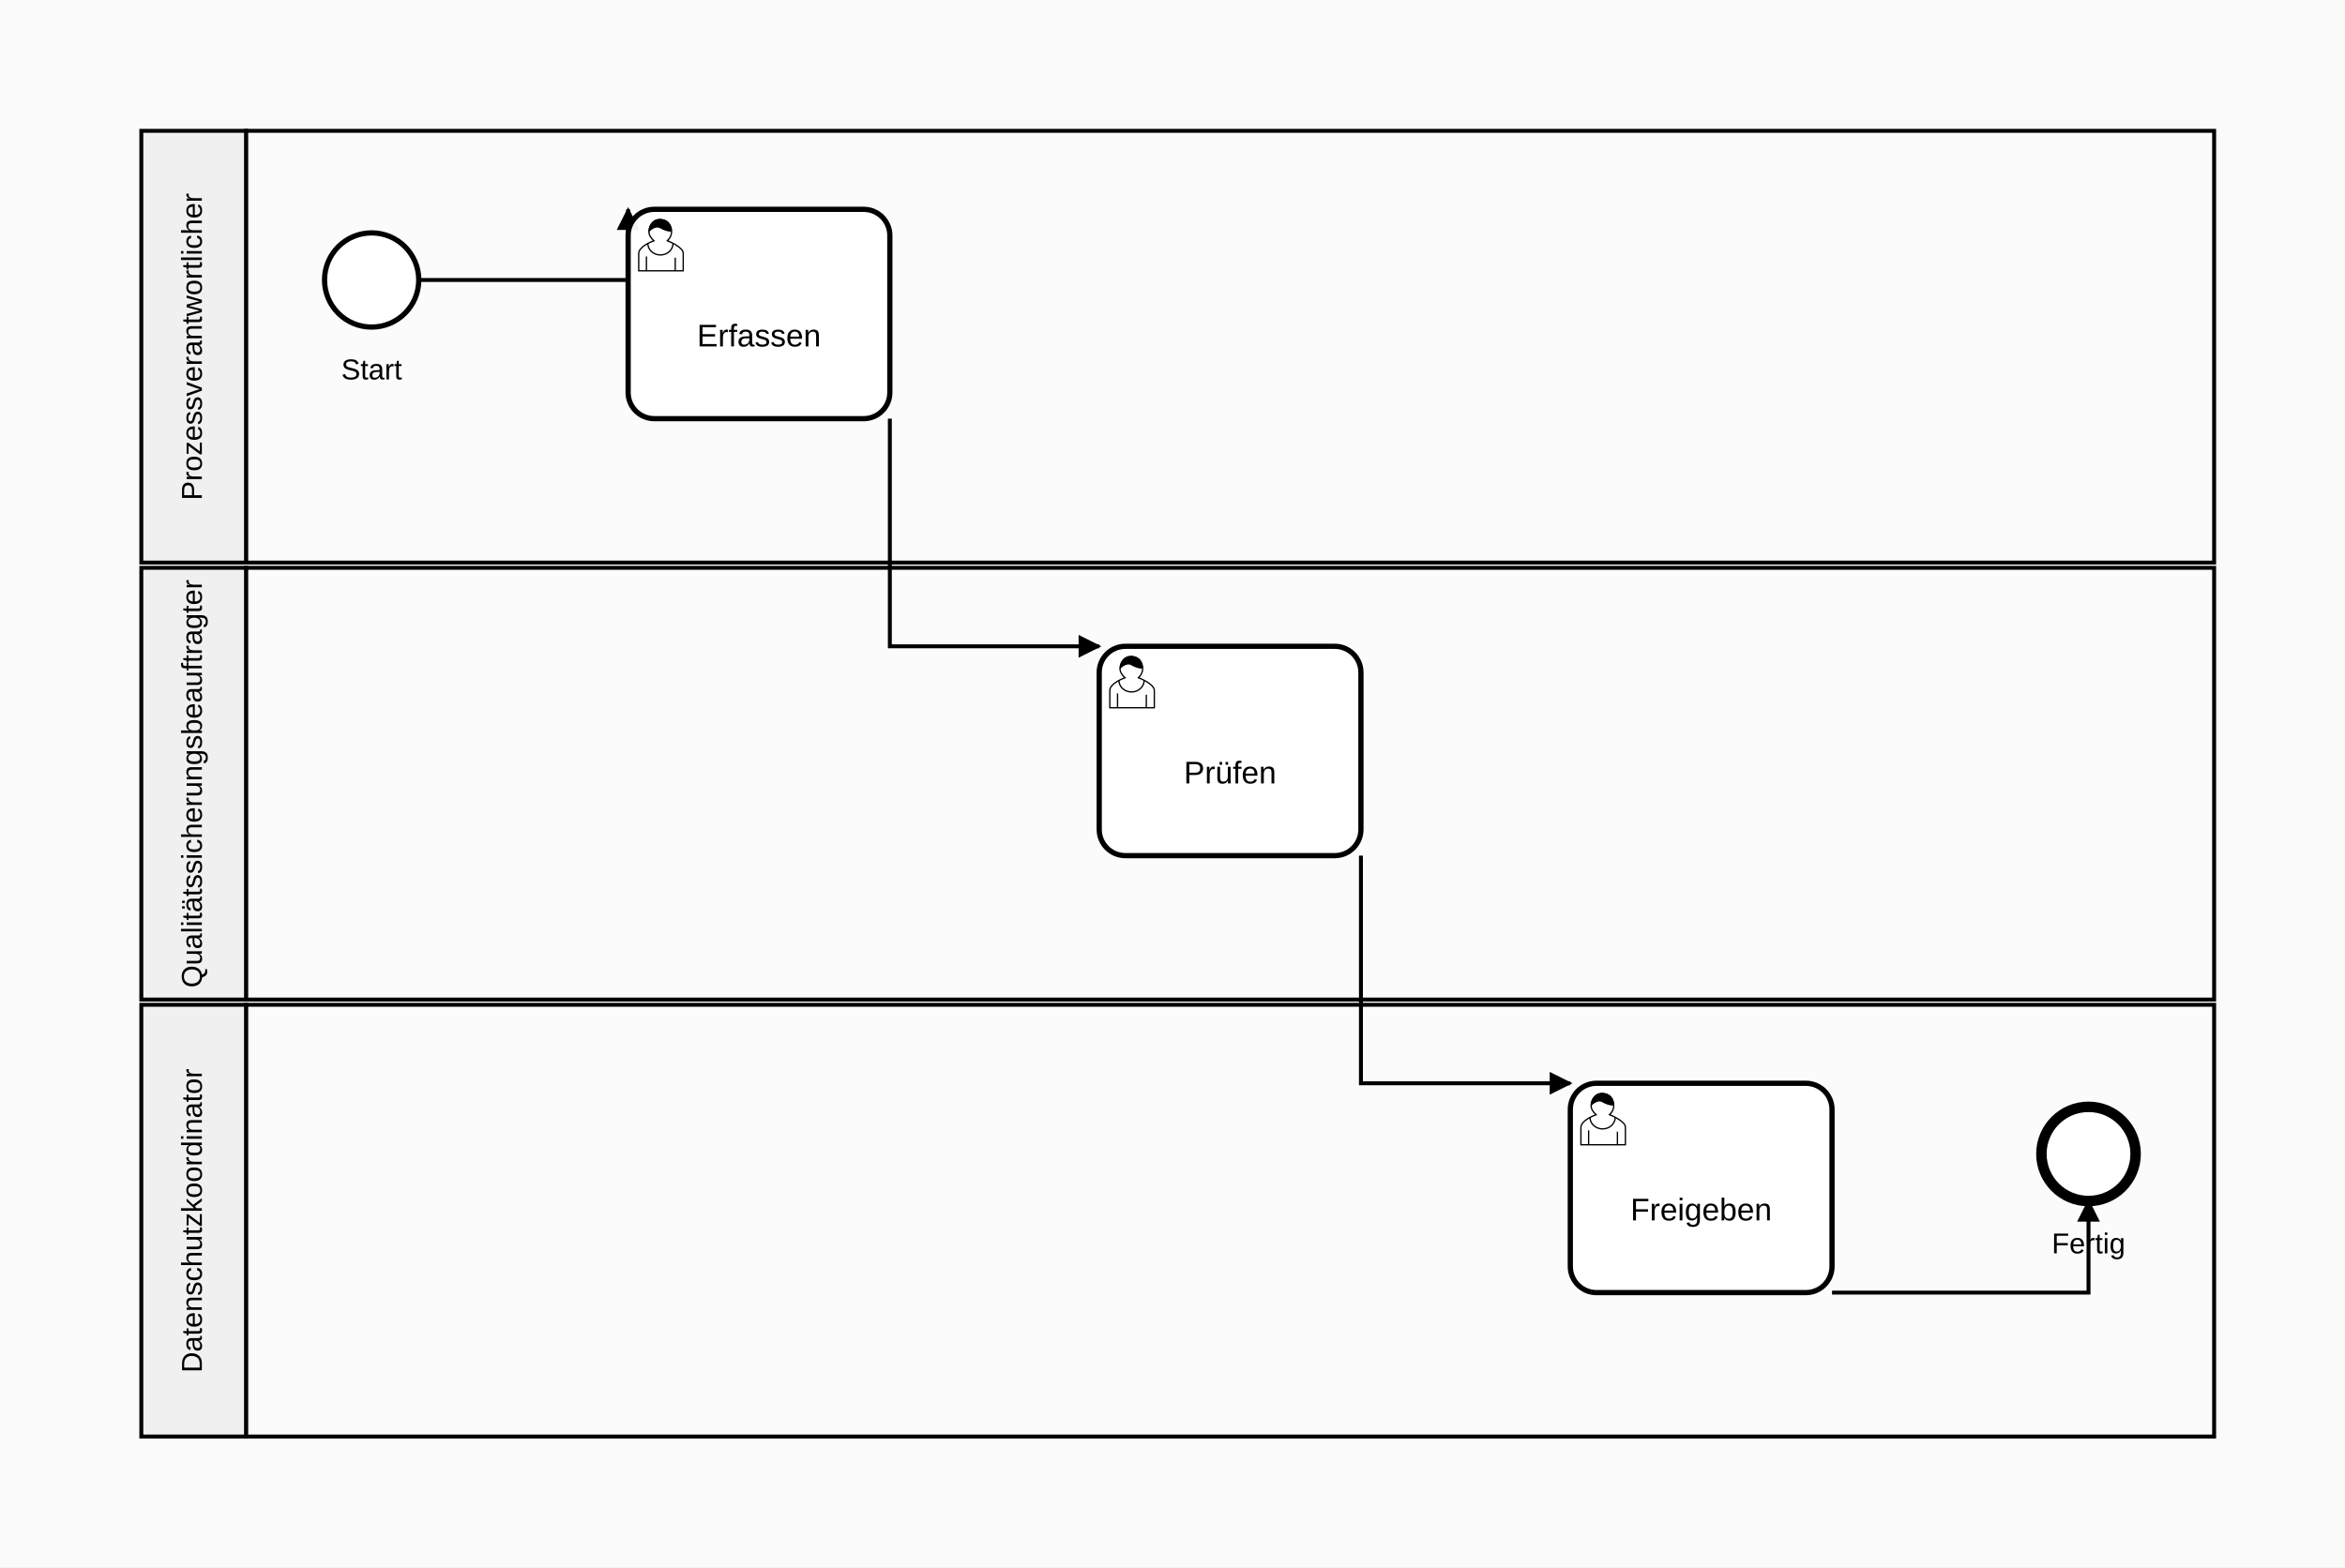
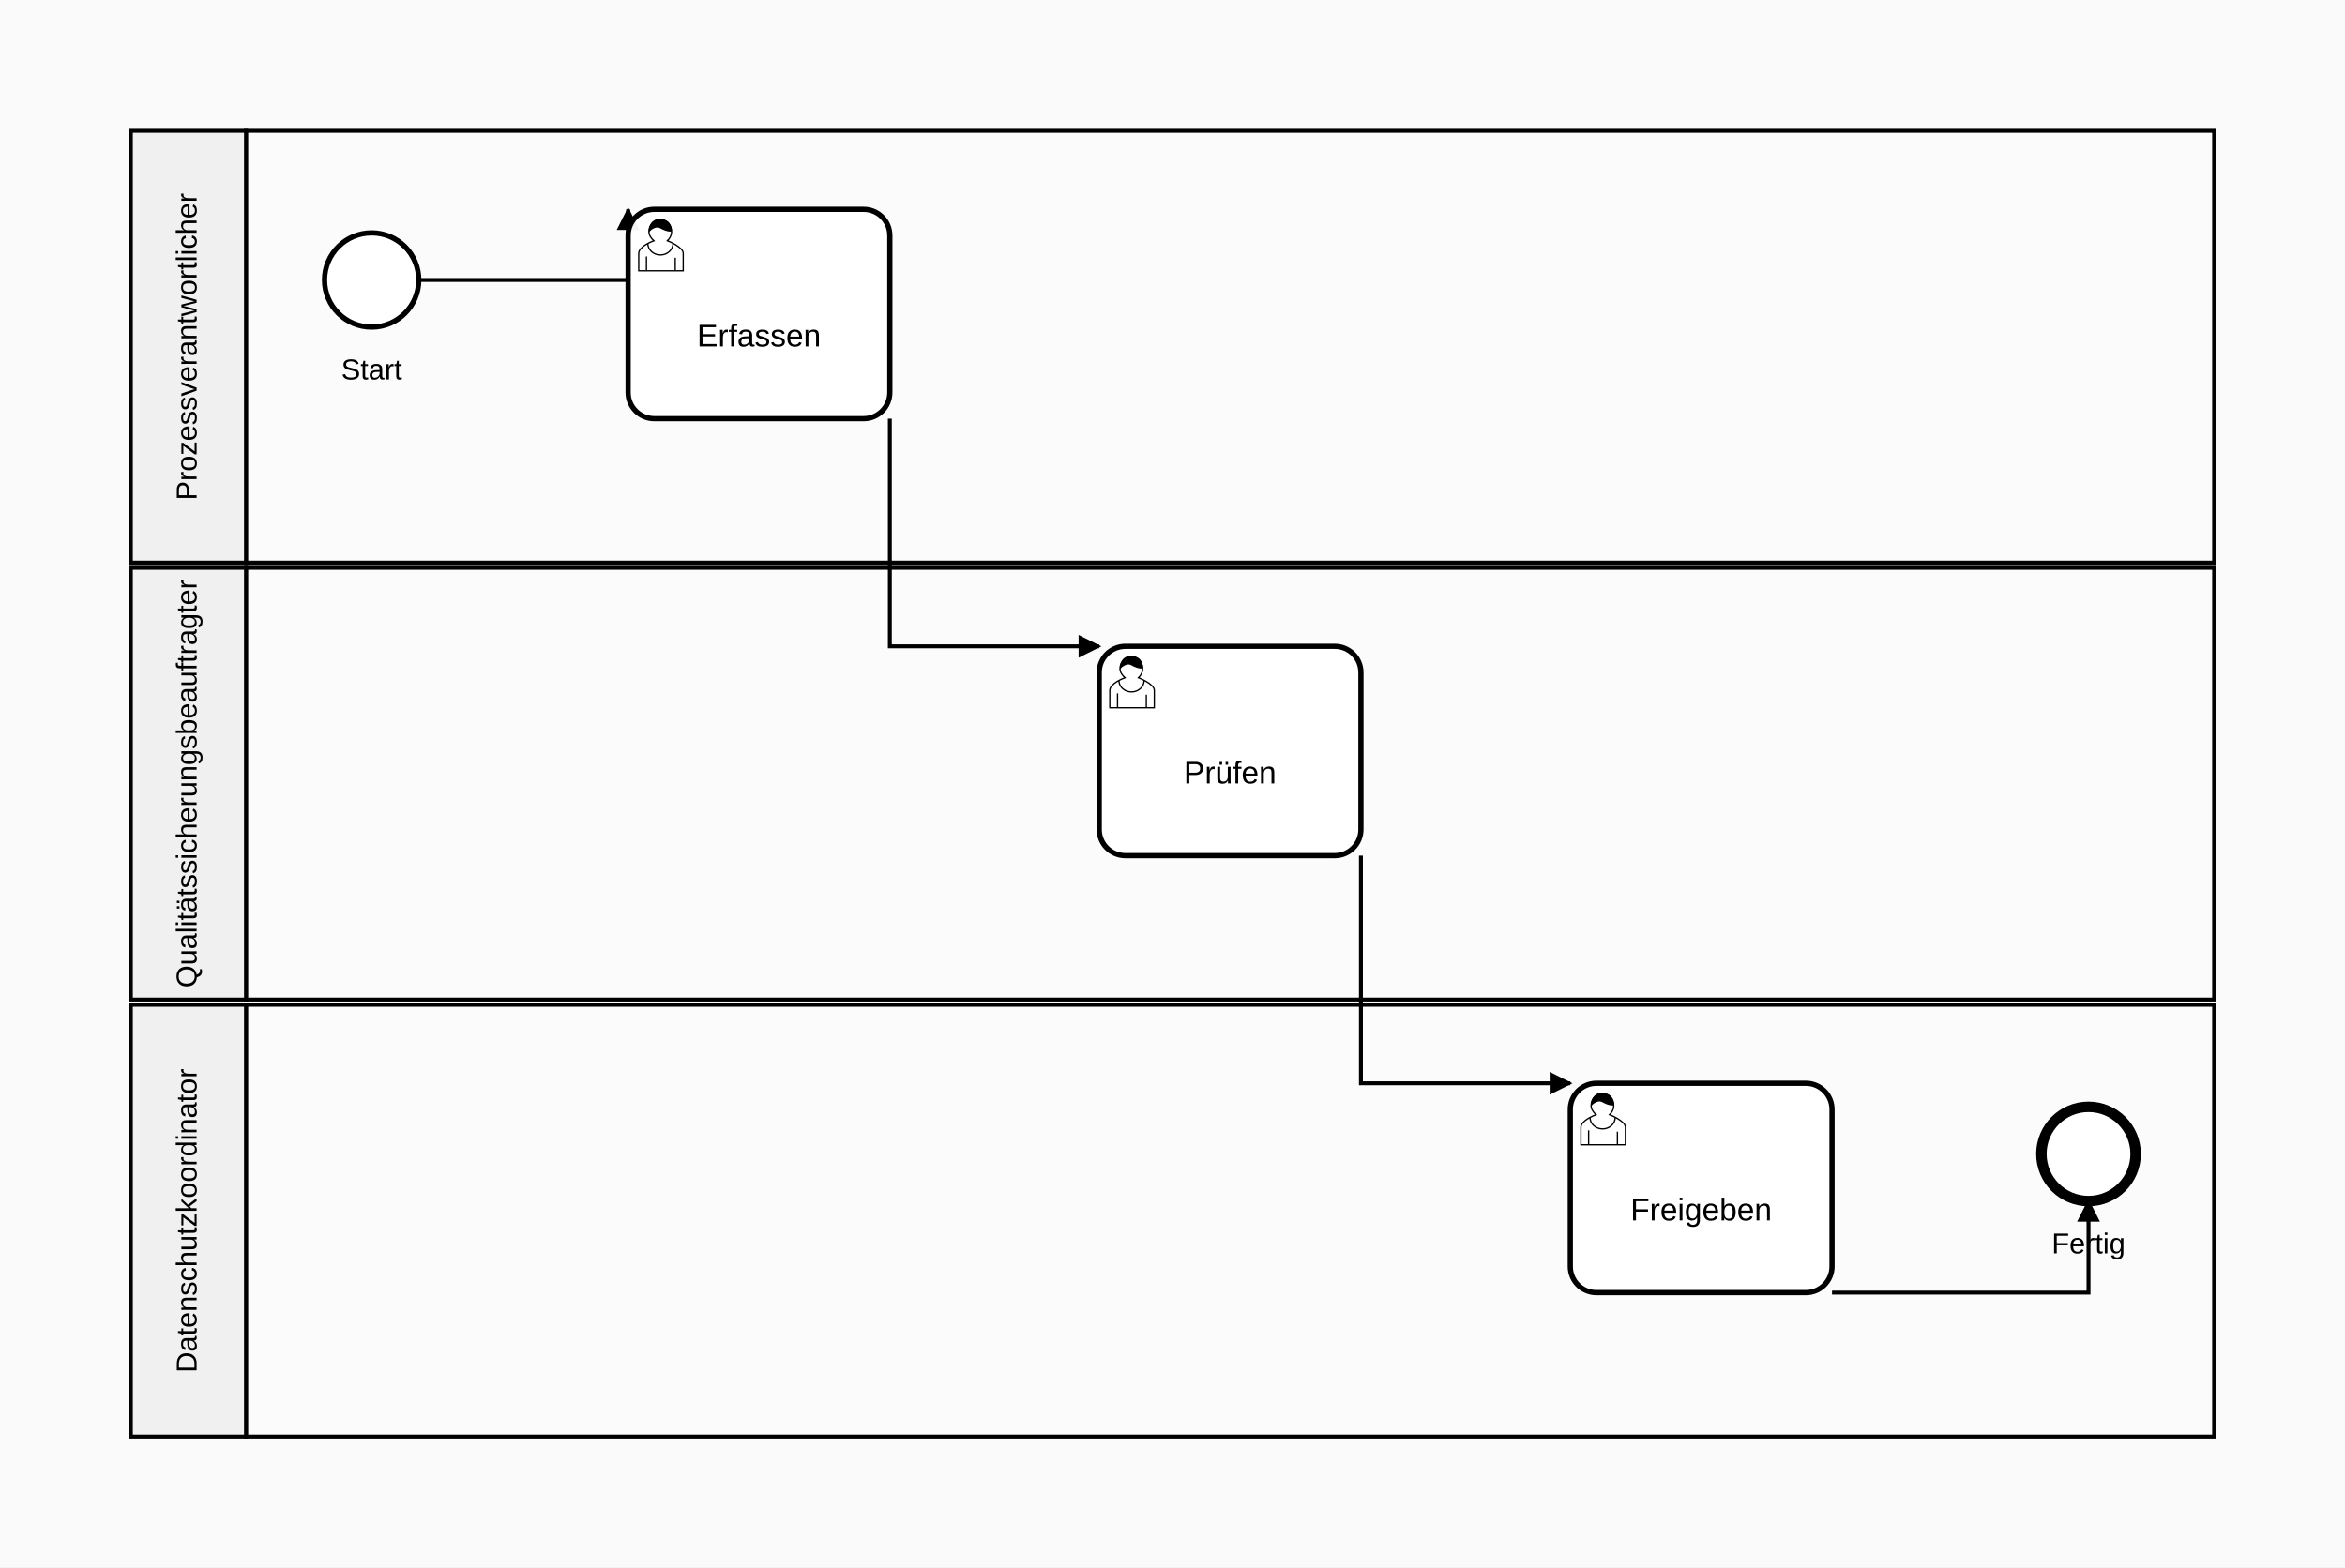
<svg xmlns="http://www.w3.org/2000/svg" width="896" height="599" viewBox="0 0 896 599" font-family="Arial, sans-serif">
  <defs>
    <marker id="seq-end" viewBox="0 0 20 20" refX="11" refY="10" markerWidth="10" markerHeight="10" orient="auto">
      <path d="M 1 5 L 11 10 L 1 15 Z" fill="#000000" stroke="#000000" stroke-width="1" />
    </marker>
    <marker id="seq-default-src" viewBox="0 0 20 20" refX="6" refY="10" markerWidth="10" markerHeight="10" orient="auto">
      <path d="M 6 3 L 10 17" stroke="#000000" stroke-width="1.5" />
    </marker>
    <marker id="seq-conditional-src" viewBox="0 0 20 20" refX="1" refY="10" markerWidth="12" markerHeight="12" orient="auto">
      <path d="M 1 10 L 8 6 L 15 10 L 8 14 Z" fill="#ffffff" stroke="#000000" stroke-width="1" />
    </marker>
    <marker id="msg-start" viewBox="0 0 20 20" refX="6" refY="6" markerWidth="20" markerHeight="20" orient="auto">
      <circle cx="6" cy="6" r="3.5" fill="#ffffff" stroke="#000000" stroke-width="1" />
    </marker>
    <marker id="msg-end" viewBox="0 0 20 20" refX="8.5" refY="5" markerWidth="20" markerHeight="20" orient="auto">
      <path d="m 1 5 l 0 -3 l 7 3 l -7 3 z" fill="#ffffff" stroke="#000000" stroke-width="1" stroke-linecap="butt" />
    </marker>
    <marker id="assoc-end" viewBox="0 0 20 20" refX="11" refY="10" markerWidth="10" markerHeight="10" orient="auto">
      <path d="M 1 5 L 11 10 L 1 15" fill="none" stroke="#000000" stroke-width="1.5" />
    </marker>
  </defs>
  <rect width="896" height="599" fill="#fafafa" />
  <rect x="94" y="50" width="752" height="165" fill="#ffffff" fill-opacity="0.25" stroke="#000000" stroke-width="1.5" />
-   <rect x="54" y="50" width="40" height="165" fill="#f0f0f0" stroke="#000000" stroke-width="1.5" />
-   <text x="74" y="132.5" text-anchor="middle" dominant-baseline="middle" font-size="11" fill="#000000" transform="rotate(-90,74,132.5)">Prozessverantwortlicher</text>
+   <rect x="50" y="50" width="44" height="165" fill="#f0f0f0" stroke="#000000" stroke-width="1.5" />
+   <text x="72" y="132.5" text-anchor="middle" dominant-baseline="middle" font-size="11" fill="#000000" transform="rotate(-90,72,132.5)">Prozessverantwortlicher</text>
  <rect x="94" y="217" width="752" height="165" fill="#ffffff" fill-opacity="0.25" stroke="#000000" stroke-width="1.5" />
-   <rect x="54" y="217" width="40" height="165" fill="#f0f0f0" stroke="#000000" stroke-width="1.5" />
-   <text x="74" y="299.5" text-anchor="middle" dominant-baseline="middle" font-size="11" fill="#000000" transform="rotate(-90,74,299.5)">Qualitätssicherungsbeauftragter</text>
+   <rect x="50" y="217" width="44" height="165" fill="#f0f0f0" stroke="#000000" stroke-width="1.5" />
+   <text x="72" y="299.5" text-anchor="middle" dominant-baseline="middle" font-size="11" fill="#000000" transform="rotate(-90,72,299.5)">Qualitätssicherungsbeauftragter</text>
  <rect x="94" y="384" width="752" height="165" fill="#ffffff" fill-opacity="0.25" stroke="#000000" stroke-width="1.5" />
-   <rect x="54" y="384" width="40" height="165" fill="#f0f0f0" stroke="#000000" stroke-width="1.5" />
-   <text x="74" y="466.5" text-anchor="middle" dominant-baseline="middle" font-size="11" fill="#000000" transform="rotate(-90,74,466.5)">Datenschutzkoordinator</text>
+   <rect x="50" y="384" width="44" height="165" fill="#f0f0f0" stroke="#000000" stroke-width="1.5" />
+   <text x="72" y="466.5" text-anchor="middle" dominant-baseline="middle" font-size="11" fill="#000000" transform="rotate(-90,72,466.5)">Datenschutzkoordinator</text>
  <path d="M 160 107 L 240 107 L 240 80" stroke="#000000" stroke-width="1.5" fill="none" marker-end="url(#seq-end)" />
  <path d="M 340 160 L 340 247 L 420 247" stroke="#000000" stroke-width="1.5" fill="none" marker-end="url(#seq-end)" />
  <path d="M 520 327 L 520 414 L 600 414" stroke="#000000" stroke-width="1.5" fill="none" marker-end="url(#seq-end)" />
  <path d="M 700 494 L 798 494 L 798 459" stroke="#000000" stroke-width="1.5" fill="none" marker-end="url(#seq-end)" />
  <circle cx="142" cy="107" r="18" fill="#ffffff" fill-opacity="0.95" stroke="#000000" stroke-width="2" />
  <text x="142" y="145" text-anchor="middle" font-size="11" fill="#000000">Start</text>
  <rect x="240" y="80" width="100" height="80" rx="10" ry="10" fill="#ffffff" fill-opacity="0.95" stroke="#000000" stroke-width="2" />
  <g>
    <path d="m 255,92 c 0.909,-0.845 1.594,-2.049 1.594,-3.385 0,-2.554 -1.805,-4.622 -4.357,-4.622 -2.552,0 -4.288,2.068 -4.288,4.622 0,1.348 0.974,2.562 1.896,3.405 -0.529,0.187 -5.669,2.097 -5.794,4.756 v 6.718 h 17 v -6.718 c 0,-2.298 -5.528,-4.595 -6.051,-4.776 z m -8,6 l 0,5.5 m 11,0 l 0,-5" fill="#ffffff" stroke="#000000" stroke-width="0.5" />
    <path d="m 257.162,93.009 c 0,2.447 -2.158,4.431 -4.821,4.431 -2.665,0 -4.822,-1.981 -4.822,-4.431" fill="none" stroke="#000000" stroke-width="0.5" />
    <path d="m 248.1,88.2 c 0,0 2.251,-2.358 4.274,-1.177 2.024,1.181 4.221,1.537 4.124,0.965 -0.098,-0.57 -0.117,-3.791 -4.191,-4.136 -3.575,0.001 -4.208,3.367 -4.207,4.348 z" fill="#000000" stroke="#000000" stroke-width="0.5" />
  </g>
  <text x="290" y="129" text-anchor="middle" dominant-baseline="middle" font-size="12" fill="#000000">Erfassen</text>
  <rect x="420" y="247" width="100" height="80" rx="10" ry="10" fill="#ffffff" fill-opacity="0.95" stroke="#000000" stroke-width="2" />
  <g>
    <path d="m 435,259 c 0.909,-0.845 1.594,-2.049 1.594,-3.385 0,-2.554 -1.805,-4.622 -4.357,-4.622 -2.552,0 -4.288,2.068 -4.288,4.622 0,1.348 0.974,2.562 1.896,3.405 -0.529,0.187 -5.669,2.097 -5.794,4.756 v 6.718 h 17 v -6.718 c 0,-2.298 -5.528,-4.595 -6.051,-4.776 z m -8,6 l 0,5.5 m 11,0 l 0,-5" fill="#ffffff" stroke="#000000" stroke-width="0.5" />
    <path d="m 437.162,260.009 c 0,2.447 -2.158,4.431 -4.821,4.431 -2.665,0 -4.822,-1.981 -4.822,-4.431" fill="none" stroke="#000000" stroke-width="0.5" />
    <path d="m 428.1,255.2 c 0,0 2.251,-2.358 4.274,-1.177 2.024,1.181 4.221,1.537 4.124,0.965 -0.098,-0.57 -0.117,-3.791 -4.191,-4.136 -3.575,0.001 -4.208,3.367 -4.207,4.348 z" fill="#000000" stroke="#000000" stroke-width="0.5" />
  </g>
  <text x="470" y="296" text-anchor="middle" dominant-baseline="middle" font-size="12" fill="#000000">Prüfen</text>
  <rect x="600" y="414" width="100" height="80" rx="10" ry="10" fill="#ffffff" fill-opacity="0.95" stroke="#000000" stroke-width="2" />
  <g>
    <path d="m 615,426 c 0.909,-0.845 1.594,-2.049 1.594,-3.385 0,-2.554 -1.805,-4.622 -4.357,-4.622 -2.552,0 -4.288,2.068 -4.288,4.622 0,1.348 0.974,2.562 1.896,3.405 -0.529,0.187 -5.669,2.097 -5.794,4.756 v 6.718 h 17 v -6.718 c 0,-2.298 -5.528,-4.595 -6.051,-4.776 z m -8,6 l 0,5.5 m 11,0 l 0,-5" fill="#ffffff" stroke="#000000" stroke-width="0.5" />
    <path d="m 617.162,427.009 c 0,2.447 -2.158,4.431 -4.821,4.431 -2.665,0 -4.822,-1.981 -4.822,-4.431" fill="none" stroke="#000000" stroke-width="0.5" />
    <path d="m 608.1,422.2 c 0,0 2.251,-2.358 4.274,-1.177 2.024,1.181 4.221,1.537 4.124,0.965 -0.098,-0.57 -0.117,-3.791 -4.191,-4.136 -3.575,0.001 -4.208,3.367 -4.207,4.348 z" fill="#000000" stroke="#000000" stroke-width="0.5" />
  </g>
  <text x="650" y="463" text-anchor="middle" dominant-baseline="middle" font-size="12" fill="#000000">Freigeben</text>
  <circle cx="798" cy="441" r="18" fill="#ffffff" fill-opacity="0.95" stroke="#000000" stroke-width="4" />
  <text x="798" y="479" text-anchor="middle" font-size="11" fill="#000000">Fertig</text>
</svg>
